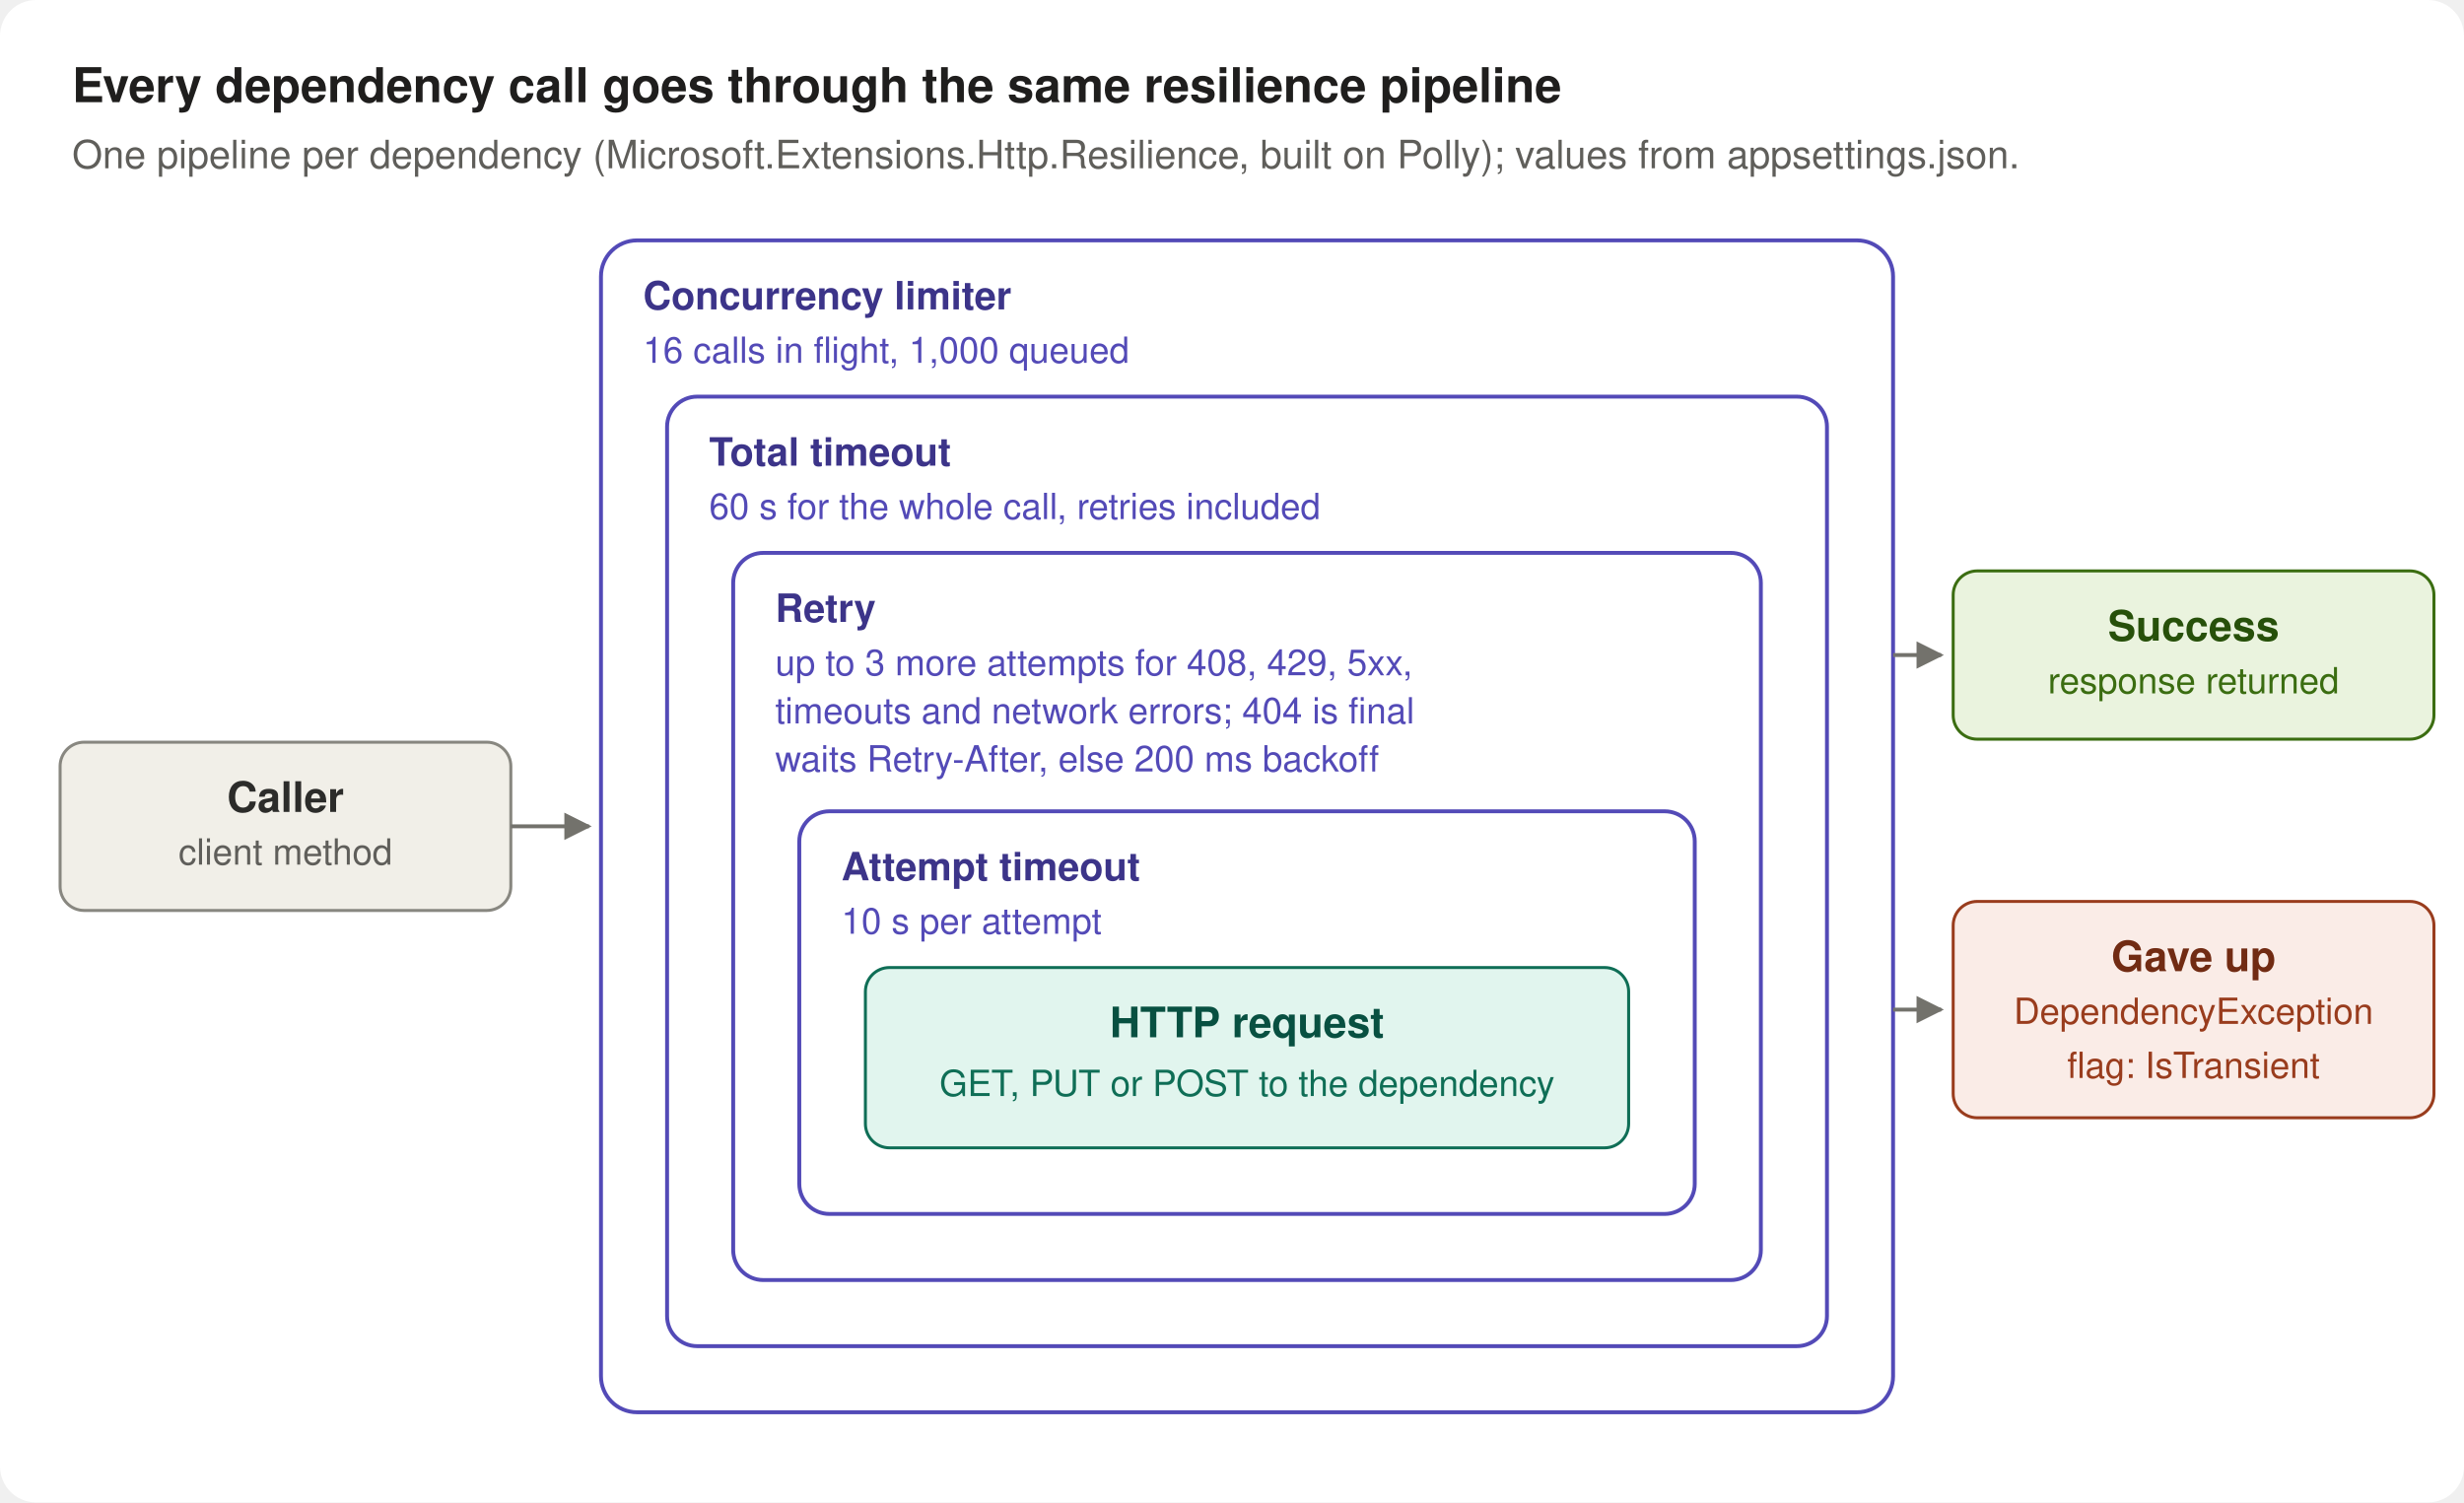
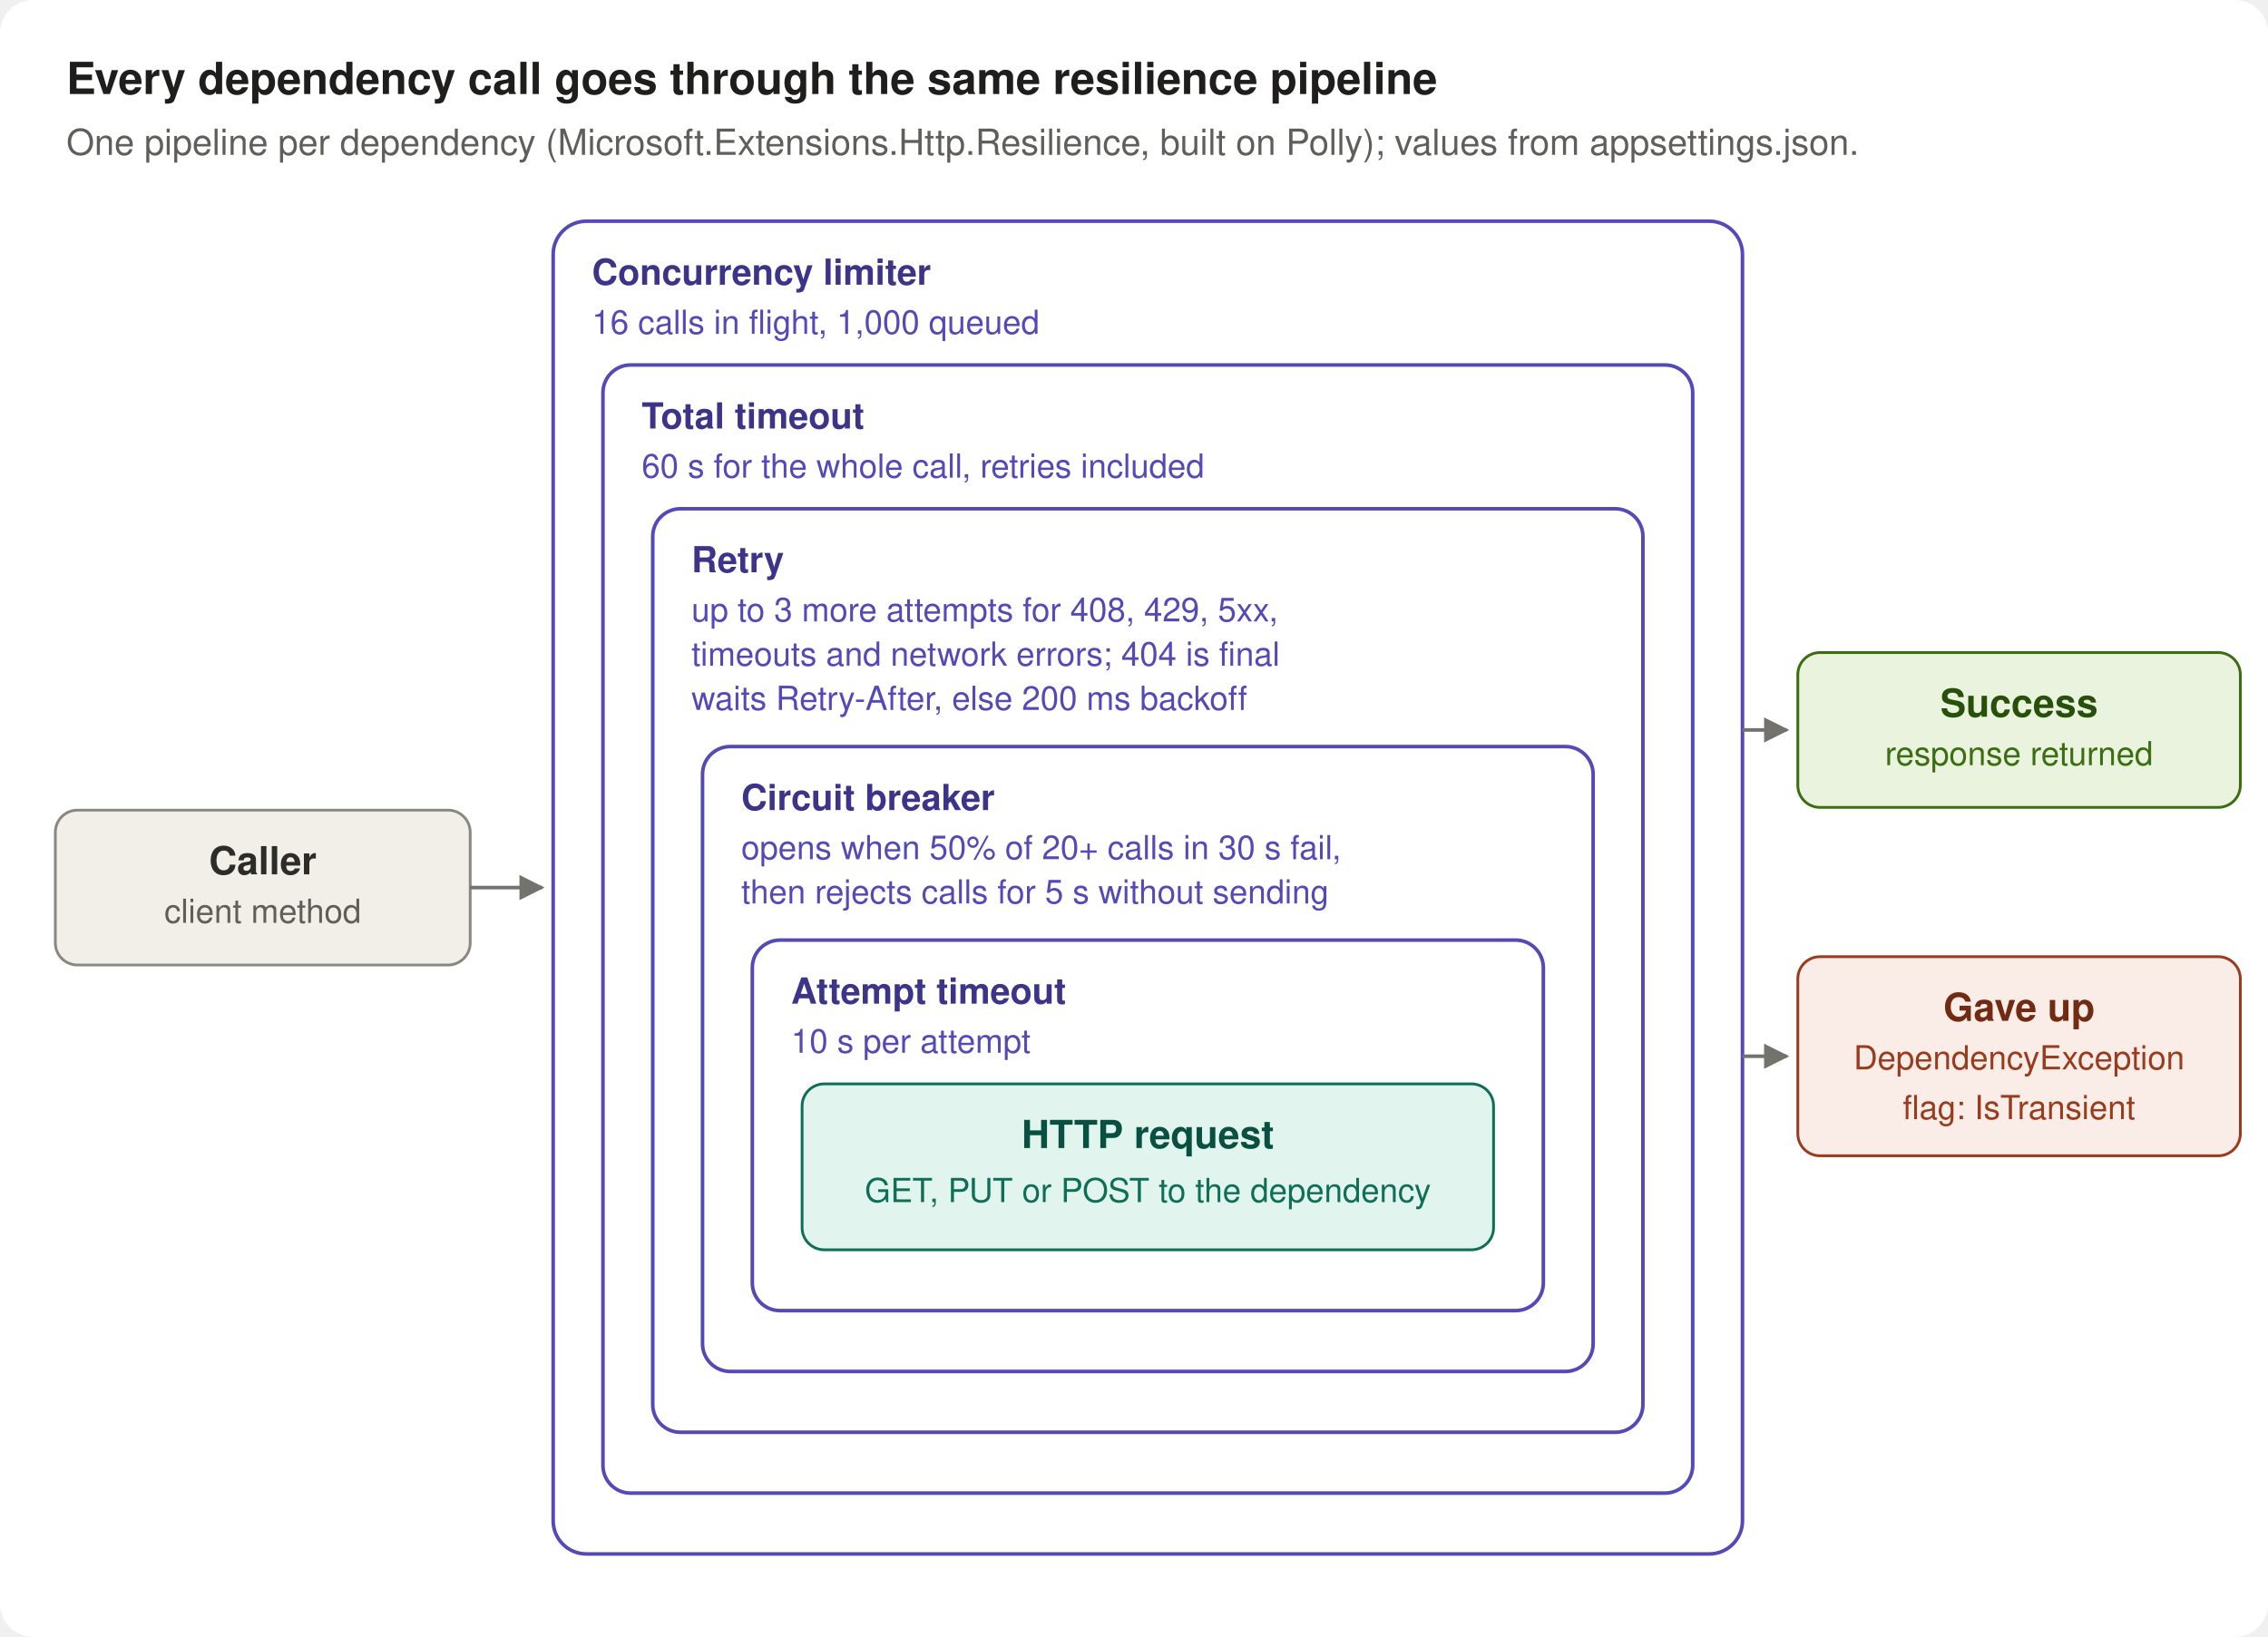
- <svg xmlns="http://www.w3.org/2000/svg" width="820" height="500" viewBox="0 0 820 500" font-family="Segoe UI, -apple-system, Helvetica, Arial, sans-serif" role="img" aria-labelledby="title desc">
+ <svg xmlns="http://www.w3.org/2000/svg" width="820" height="592" viewBox="0 0 820 592" font-family="Segoe UI, -apple-system, Helvetica, Arial, sans-serif" role="img" aria-labelledby="title desc">
  <defs>
    <marker id="arrow" viewBox="0 0 10 10" refX="9" refY="5" markerWidth="7" markerHeight="7" orient="auto-start-reverse">
      <path d="M0 0 L10 5 L0 10 z" fill="#73726C" />
    </marker>
  </defs>
-   <rect width="820" height="500" rx="12" fill="#FFFFFF" />
+   <rect width="820" height="592" rx="12" fill="#FFFFFF" />
  <text x="24" y="34" font-size="16" font-weight="600" fill="#1F1E1D">Every dependency call goes through the same resilience pipeline</text>
  <text x="24" y="56" font-size="13" fill="#5F5E5A">One pipeline per dependency (Microsoft.Extensions.Http.Resilience, built on Polly); values from appsettings.json.</text>
  <g text-anchor="middle" dominant-baseline="central">
-     <rect x="20" y="247" width="150" height="56" rx="8" fill="#F1EFE8" stroke="#888780" />
-     <text x="95" y="267" font-size="14" font-weight="600" fill="#2C2C2A">Caller</text>
-     <text x="95" y="285" font-size="12" fill="#5F5E5A">client method</text>
+     <rect x="20" y="293" width="150" height="56" rx="8" fill="#F1EFE8" stroke="#888780" />
+     <text x="95" y="313" font-size="14" font-weight="600" fill="#2C2C2A">Caller</text>
+     <text x="95" y="331" font-size="12" fill="#5F5E5A">client method</text>
  </g>
-   <rect x="200" y="80" width="430" height="390" rx="12" fill="#FFFFFF" stroke="#534AB7" stroke-width="1.3" />
-   <rect x="222" y="132" width="386" height="316" rx="10" fill="#FFFFFF" stroke="#534AB7" stroke-width="1.3" />
-   <rect x="244" y="184" width="342" height="242" rx="10" fill="#FFFFFF" stroke="#534AB7" stroke-width="1.3" />
-   <rect x="266" y="270" width="298" height="134" rx="10" fill="#FFFFFF" stroke="#534AB7" stroke-width="1.3" />
-   <rect x="288" y="322" width="254" height="60" rx="8" fill="#E1F5EE" stroke="#0F6E56" />
+   <rect x="200" y="80" width="430" height="482" rx="12" fill="#FFFFFF" stroke="#534AB7" stroke-width="1.3" />
+   <rect x="218" y="132" width="394" height="408" rx="10" fill="#FFFFFF" stroke="#534AB7" stroke-width="1.3" />
+   <rect x="236" y="184" width="358" height="334" rx="10" fill="#FFFFFF" stroke="#534AB7" stroke-width="1.3" />
+   <rect x="254" y="270" width="322" height="226" rx="10" fill="#FFFFFF" stroke="#534AB7" stroke-width="1.3" />
+   <rect x="272" y="340" width="286" height="134" rx="10" fill="#FFFFFF" stroke="#534AB7" stroke-width="1.3" />
+   <rect x="290" y="392" width="250" height="60" rx="8" fill="#E1F5EE" stroke="#0F6E56" />
  <g dominant-baseline="central">
    <text x="214" y="100" font-size="13" font-weight="600" fill="#3C3489">Concurrency limiter</text>
    <text x="214" y="118" font-size="12" fill="#534AB7">16 calls in flight, 1,000 queued</text>
-     <text x="236" y="152" font-size="13" font-weight="600" fill="#3C3489">Total timeout</text>
-     <text x="236" y="170" font-size="12" fill="#534AB7">60 s for the whole call, retries included</text>
-     <text x="258" y="204" font-size="13" font-weight="600" fill="#3C3489">Retry</text>
-     <text x="258" y="222" font-size="12" fill="#534AB7">up to 3 more attempts for 408, 429, 5xx,</text>
-     <text x="258" y="238" font-size="12" fill="#534AB7">timeouts and network errors; 404 is final</text>
-     <text x="258" y="254" font-size="12" fill="#534AB7">waits Retry-After, else 200 ms backoff</text>
-     <text x="280" y="290" font-size="13" font-weight="600" fill="#3C3489">Attempt timeout</text>
-     <text x="280" y="308" font-size="12" fill="#534AB7">10 s per attempt</text>
+     <text x="232" y="152" font-size="13" font-weight="600" fill="#3C3489">Total timeout</text>
+     <text x="232" y="170" font-size="12" fill="#534AB7">60 s for the whole call, retries included</text>
+     <text x="250" y="204" font-size="13" font-weight="600" fill="#3C3489">Retry</text>
+     <text x="250" y="222" font-size="12" fill="#534AB7">up to 3 more attempts for 408, 429, 5xx,</text>
+     <text x="250" y="238" font-size="12" fill="#534AB7">timeouts and network errors; 404 is final</text>
+     <text x="250" y="254" font-size="12" fill="#534AB7">waits Retry-After, else 200 ms backoff</text>
+     <text x="268" y="290" font-size="13" font-weight="600" fill="#3C3489">Circuit breaker</text>
+     <text x="268" y="308" font-size="12" fill="#534AB7">opens when 50% of 20+ calls in 30 s fail,</text>
+     <text x="268" y="324" font-size="12" fill="#534AB7">then rejects calls for 5 s without sending</text>
+     <text x="286" y="360" font-size="13" font-weight="600" fill="#3C3489">Attempt timeout</text>
+     <text x="286" y="378" font-size="12" fill="#534AB7">10 s per attempt</text>
  </g>
  <g text-anchor="middle" dominant-baseline="central">
-     <text x="415" y="342" font-size="14" font-weight="600" fill="#085041">HTTP request</text>
-     <text x="415" y="362" font-size="12" fill="#0F6E56">GET, PUT or POST to the dependency</text>
+     <text x="415" y="412" font-size="14" font-weight="600" fill="#085041">HTTP request</text>
+     <text x="415" y="432" font-size="12" fill="#0F6E56">GET, PUT or POST to the dependency</text>
  </g>
  <g text-anchor="middle" dominant-baseline="central">
-     <rect x="650" y="190" width="160" height="56" rx="8" fill="#EAF3DE" stroke="#3B6D11" />
-     <text x="730" y="210" font-size="14" font-weight="600" fill="#27500A">Success</text>
-     <text x="730" y="228" font-size="12" fill="#3B6D11">response returned</text>
-     <rect x="650" y="300" width="160" height="72" rx="8" fill="#FAECE7" stroke="#993C1D" />
-     <text x="730" y="320" font-size="14" font-weight="600" fill="#712B13">Gave up</text>
-     <text x="730" y="338" font-size="12" fill="#993C1D">DependencyException</text>
-     <text x="730" y="356" font-size="12" fill="#993C1D">flag: IsTransient</text>
+     <rect x="650" y="236" width="160" height="56" rx="8" fill="#EAF3DE" stroke="#3B6D11" />
+     <text x="730" y="256" font-size="14" font-weight="600" fill="#27500A">Success</text>
+     <text x="730" y="274" font-size="12" fill="#3B6D11">response returned</text>
+     <rect x="650" y="346" width="160" height="72" rx="8" fill="#FAECE7" stroke="#993C1D" />
+     <text x="730" y="366" font-size="14" font-weight="600" fill="#712B13">Gave up</text>
+     <text x="730" y="384" font-size="12" fill="#993C1D">DependencyException</text>
+     <text x="730" y="402" font-size="12" fill="#993C1D">flag: IsTransient</text>
  </g>
  <g fill="none" stroke="#73726C" stroke-width="1.3">
-     <path d="M170 275 H196" marker-end="url(#arrow)" />
-     <path d="M630 218 H646" marker-end="url(#arrow)" />
-     <path d="M630 336 H646" marker-end="url(#arrow)" />
+     <path d="M170 321 H196" marker-end="url(#arrow)" />
+     <path d="M630 264 H646" marker-end="url(#arrow)" />
+     <path d="M630 382 H646" marker-end="url(#arrow)" />
  </g>
</svg>
